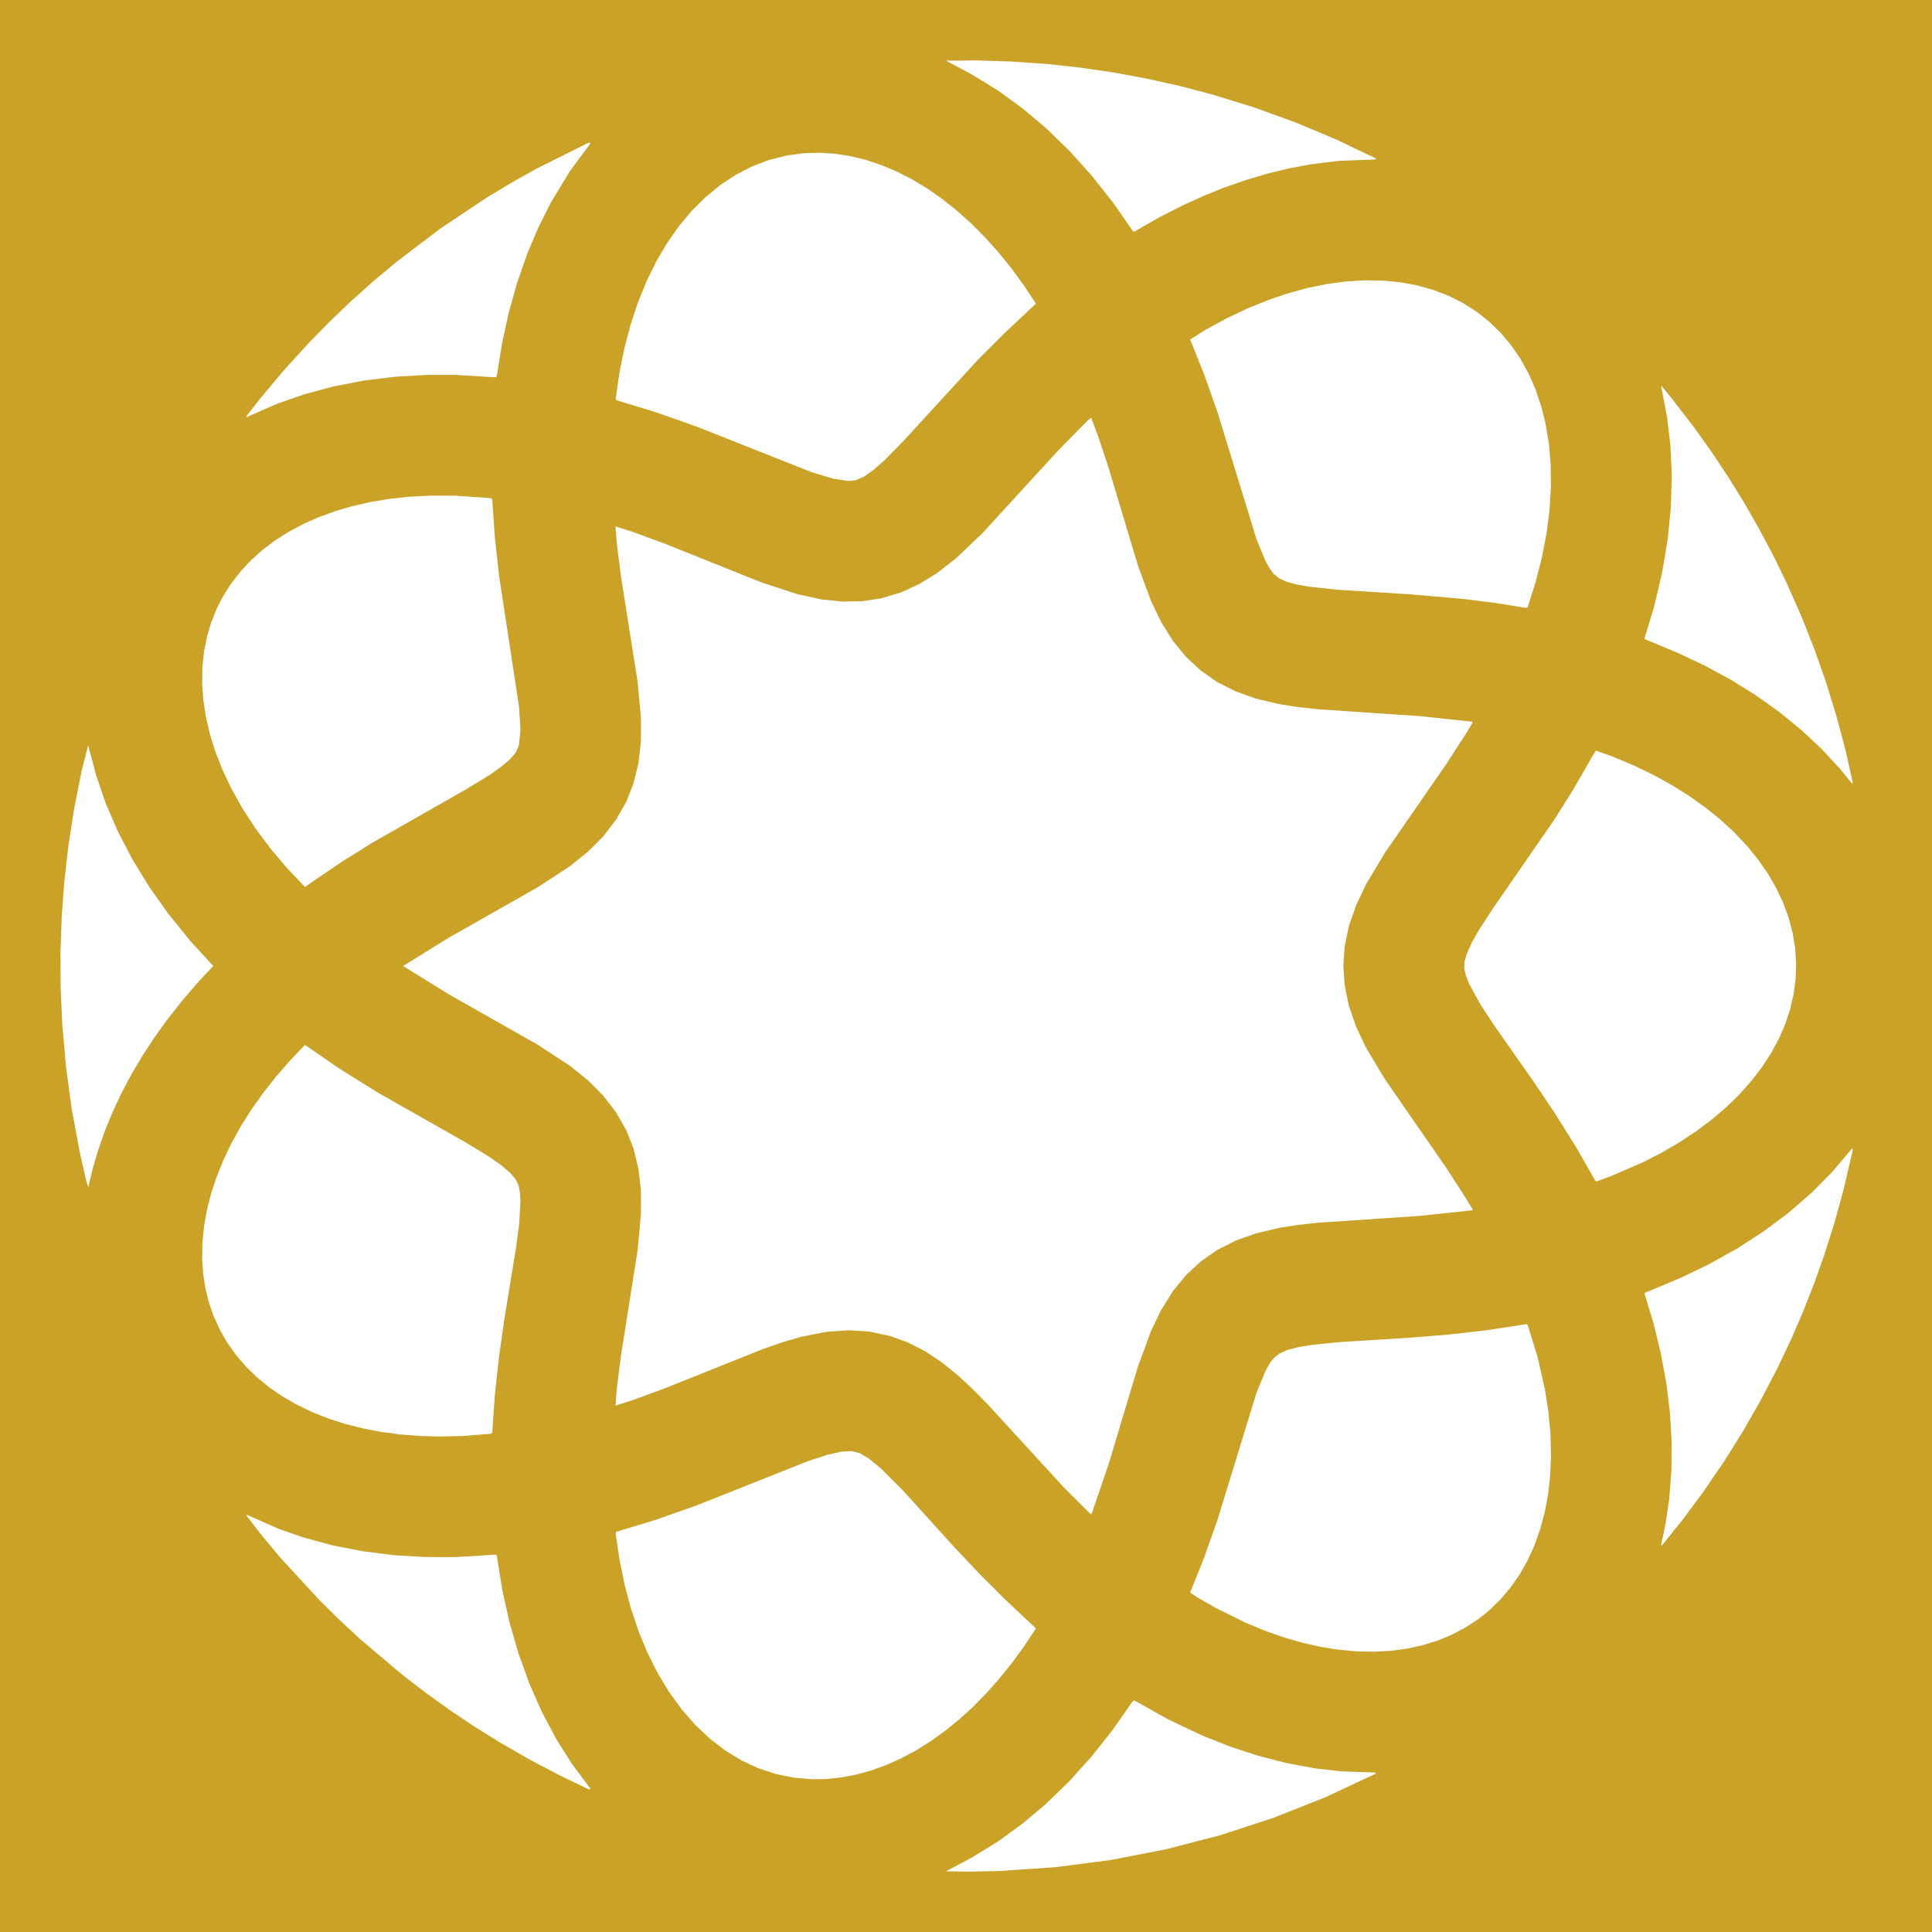
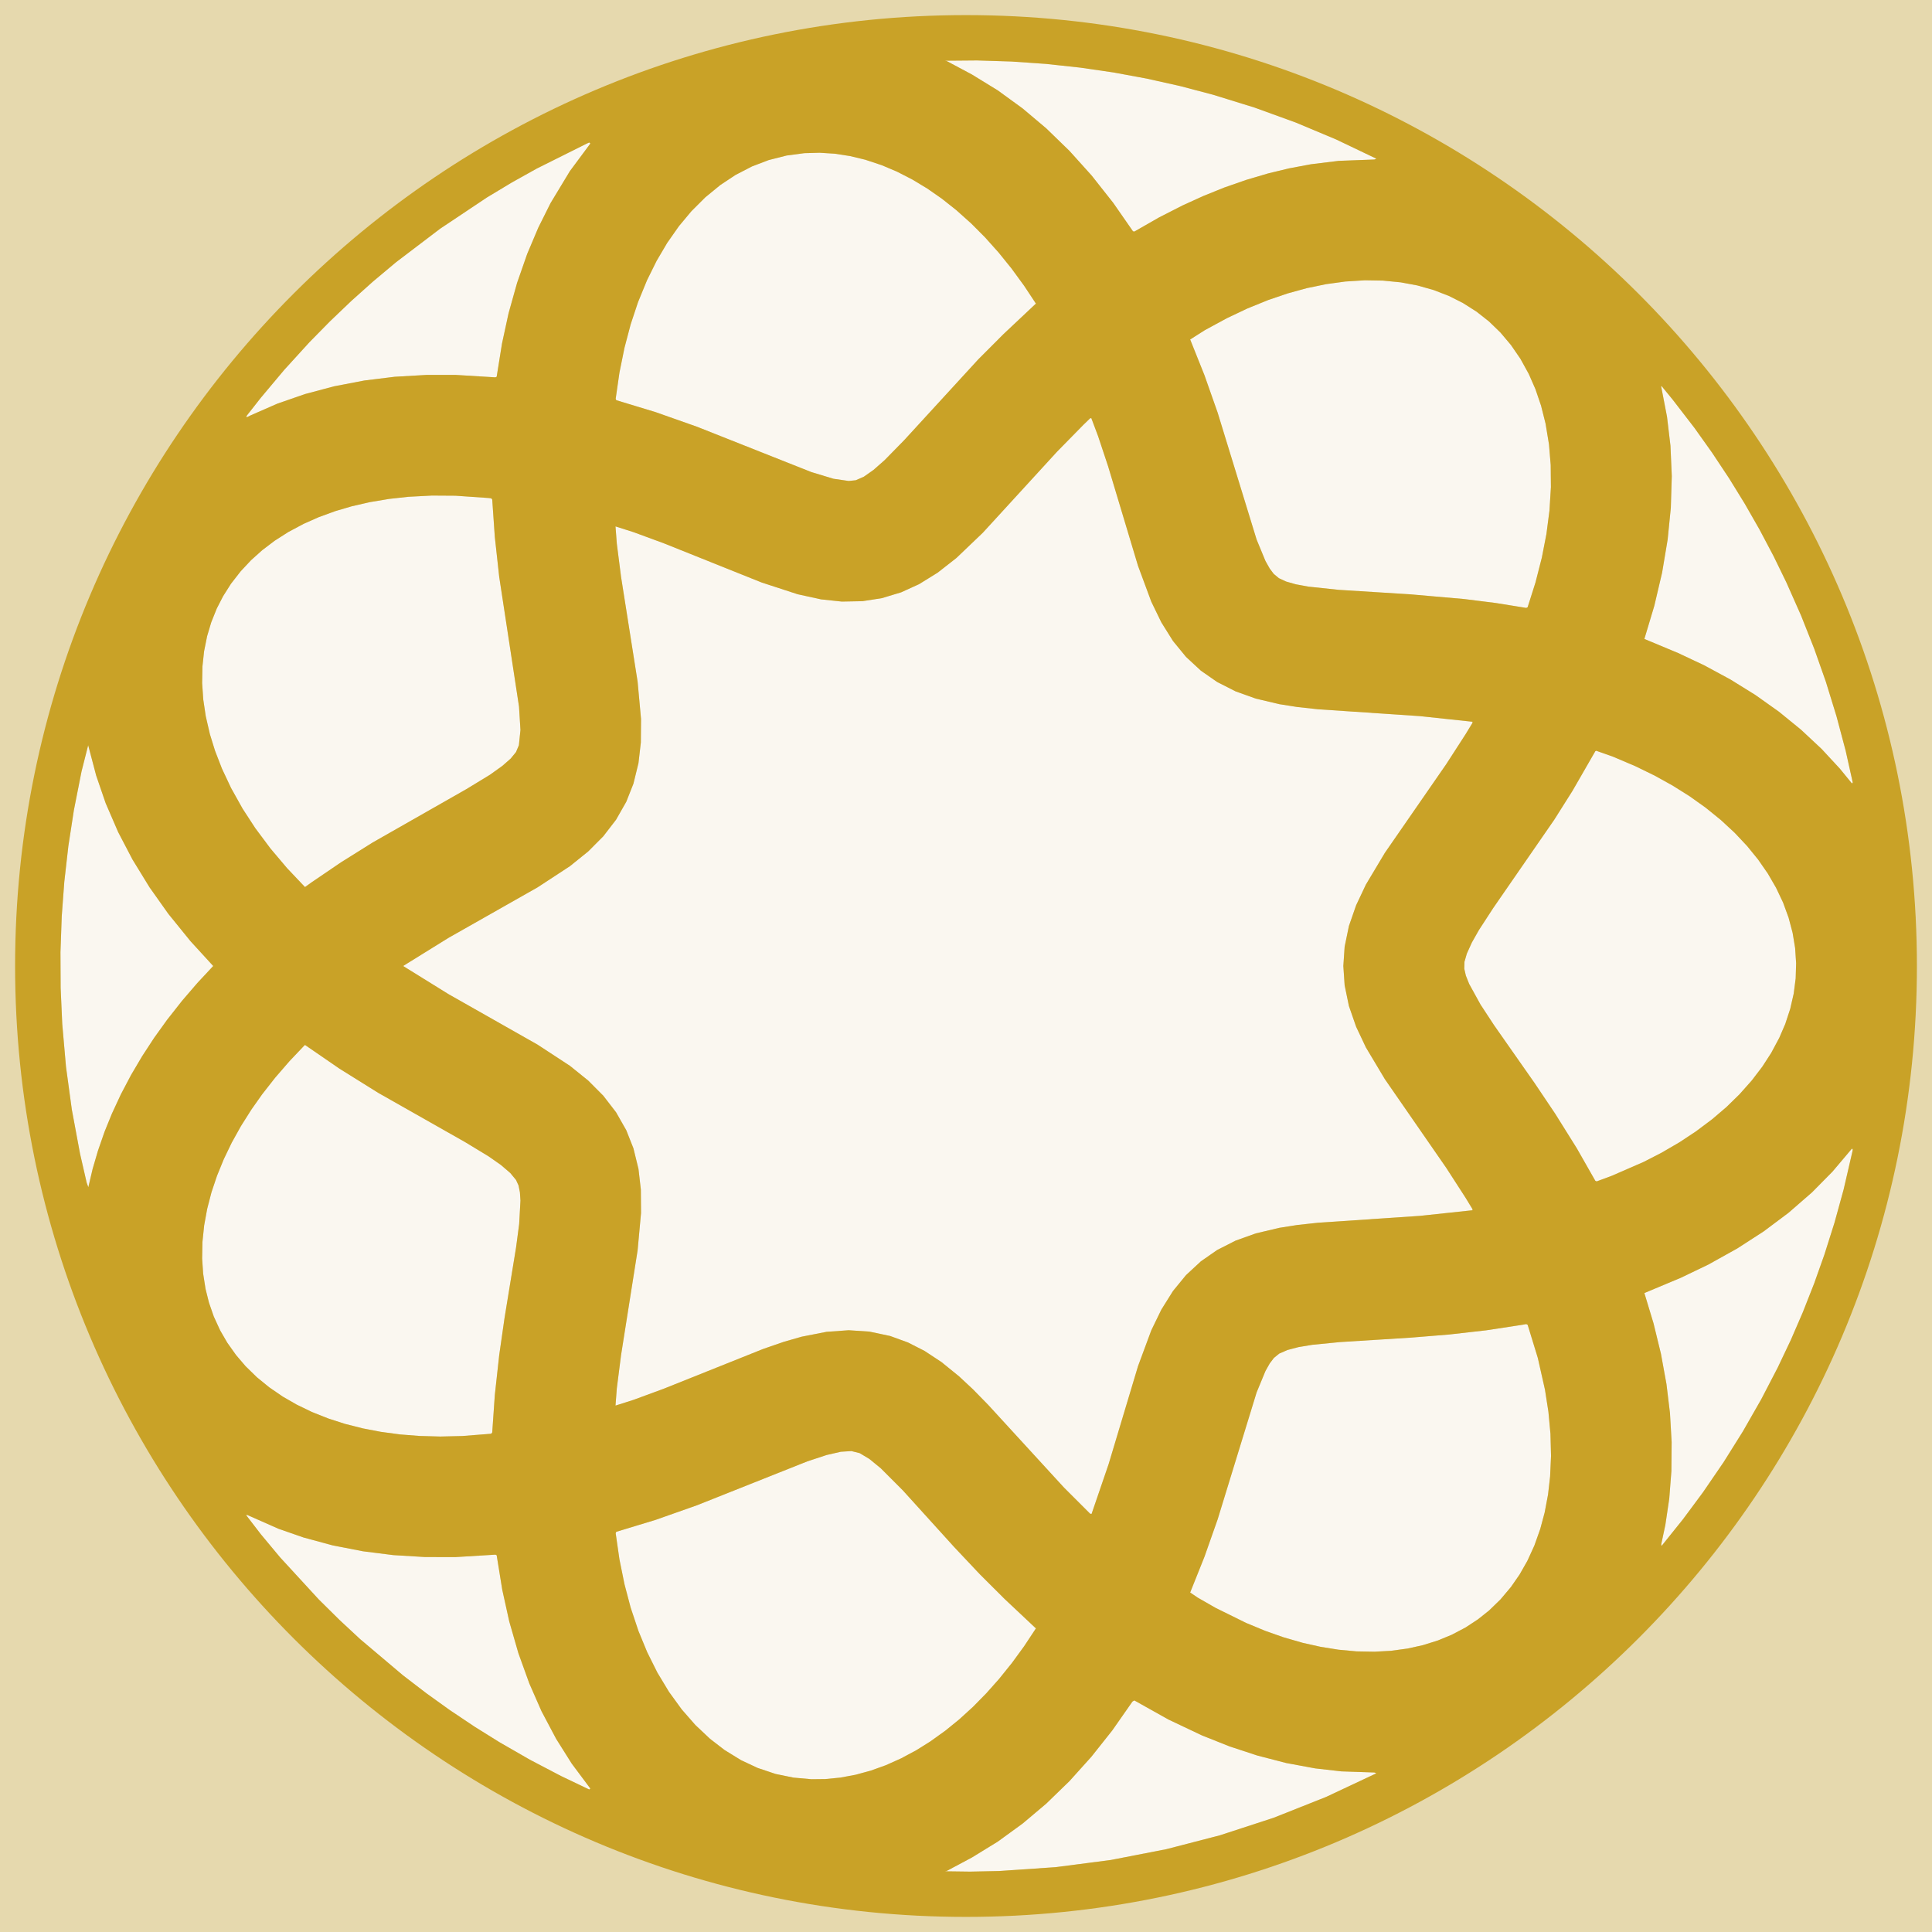
<svg xmlns="http://www.w3.org/2000/svg" width="64mm" height="64mm" viewBox="-32 -32 64 64">
-   <path fill="#c9a227" fill-rule="evenodd" d="M-32.0 -32.0H32.0V32.0H-32.0ZM-0.696 -29.989L0.366 -29.998L1.509 -29.962L2.651 -29.883L3.794 -29.759L4.891 -29.599L5.989 -29.396L7.086 -29.151L8.183 -28.862L9.554 -28.438L10.926 -27.94L12.255 -27.383L13.595 -26.743L13.531 -26.716L12.343 -26.671L11.429 -26.559L10.703 -26.423L10.011 -26.256L9.28 -26.04L8.549 -25.785L7.863 -25.508L7.177 -25.196L6.4 -24.8L5.577 -24.329L5.531 -24.339L4.877 -25.28L4.16 -26.188L3.429 -27L2.657 -27.749L1.874 -28.409L1.051 -29.007L0.198 -29.531L-0.64 -29.978L-0.696 -29.989ZM-12.557 -27.246L-12.48 -27.28L-12.443 -27.246L-13.122 -26.331L-13.76 -25.276L-14.169 -24.457L-14.536 -23.589L-14.871 -22.629L-15.153 -21.623L-15.371 -20.617L-15.547 -19.52L-15.589 -19.5L-16.914 -19.581L-17.874 -19.58L-18.926 -19.519L-19.931 -19.395L-20.937 -19.202L-21.897 -18.946L-22.811 -18.629L-23.699 -18.24L-23.817 -18.182L-23.844 -18.194L-23.818 -18.24L-23.36 -18.823L-22.583 -19.749L-21.75 -20.663L-21.074 -21.351L-20.359 -22.034L-19.644 -22.674L-18.88 -23.314L-17.417 -24.426L-15.863 -25.463L-15.04 -25.958L-14.217 -26.417L-12.557 -27.246ZM-5.357 -26.926L-4.846 -26.94L-4.343 -26.908L-3.84 -26.83L-3.337 -26.709L-2.789 -26.527L-2.286 -26.314L-1.783 -26.056L-1.28 -25.753L-0.798 -25.417L-0.32 -25.038L0.176 -24.594L0.631 -24.137L1.081 -23.634L1.509 -23.104L1.923 -22.537L2.316 -21.943L1.247 -20.937L0.411 -20.1L-2.049 -17.417L-2.697 -16.756L-3.063 -16.434L-3.383 -16.209L-3.651 -16.091L-3.886 -16.067L-4.389 -16.14L-5.12 -16.361L-8.914 -17.865L-10.286 -18.349L-11.585 -18.743L-11.605 -18.789L-11.48 -19.657L-11.313 -20.48L-11.108 -21.257L-10.865 -21.989L-10.565 -22.72L-10.248 -23.36L-9.898 -23.954L-9.509 -24.509L-9.094 -25.006L-8.636 -25.463L-8.137 -25.872L-7.634 -26.205L-7.086 -26.488L-6.537 -26.697L-5.943 -26.848L-5.357 -26.926ZM12.564 -22.674L13.211 -22.715L13.806 -22.705L14.4 -22.647L14.949 -22.545L15.497 -22.39L16 -22.195L16.457 -21.965L16.914 -21.675L17.326 -21.35L17.705 -20.983L18.052 -20.571L18.366 -20.114L18.643 -19.611L18.863 -19.109L19.05 -18.56L19.199 -17.966L19.312 -17.28L19.369 -16.594L19.376 -15.863L19.328 -15.086L19.227 -14.309L19.076 -13.531L18.866 -12.709L18.605 -11.886L18.56 -11.862L17.554 -12.024L16.503 -12.156L14.72 -12.312L12.343 -12.461L11.337 -12.568L10.926 -12.644L10.606 -12.735L10.366 -12.846L10.194 -12.989L10.061 -13.166L9.92 -13.417L9.627 -14.126L8.336 -18.331L7.901 -19.566L7.426 -20.754L7.909 -21.061L8.64 -21.458L9.326 -21.783L10.011 -22.061L10.651 -22.279L11.291 -22.455L11.931 -22.587L12.564 -22.674ZM23.028 -19.2L23.04 -19.213L23.406 -18.766L24.128 -17.829L24.714 -17.006L25.28 -16.153L25.797 -15.314L26.286 -14.459L26.752 -13.577L27.175 -12.709L27.662 -11.611L28.097 -10.514L28.484 -9.417L28.836 -8.274L29.14 -7.131L29.374 -6.08L29.349 -6.046L28.948 -6.537L28.343 -7.19L27.657 -7.831L26.926 -8.426L26.149 -8.978L25.326 -9.489L24.457 -9.959L23.589 -10.368L22.472 -10.834L22.801 -11.931L23.059 -13.029L23.243 -14.126L23.348 -15.177L23.38 -16.229L23.336 -17.234L23.222 -18.194L23.028 -19.2ZM4.151 -18.149L4.375 -17.554L4.709 -16.549L5.698 -13.257L6.138 -12.069L6.471 -11.383L6.857 -10.766L7.288 -10.24L7.781 -9.783L8.32 -9.408L8.932 -9.097L9.6 -8.858L10.377 -8.674L10.971 -8.58L11.657 -8.505L15.04 -8.277L16.781 -8.091L16.773 -8.046L16.549 -7.678L15.909 -6.687L13.876 -3.749L13.247 -2.697L12.923 -2.011L12.685 -1.326L12.543 -0.64L12.5 0L12.543 0.64L12.685 1.326L12.923 2.011L13.247 2.697L13.876 3.749L15.909 6.687L16.549 7.678L16.773 8.046L16.781 8.091L15.04 8.277L11.657 8.505L10.971 8.58L10.377 8.674L9.6 8.858L8.932 9.097L8.32 9.408L7.781 9.783L7.288 10.24L6.857 10.766L6.471 11.383L6.138 12.069L5.698 13.257L4.724 16.503L4.16 18.15L4.114 18.145L3.248 17.28L0.734 14.537L0.229 14.021L-0.229 13.594L-0.813 13.12L-1.371 12.752L-1.92 12.472L-2.514 12.256L-3.2 12.111L-3.886 12.066L-4.617 12.118L-5.44 12.279L-6.034 12.449L-6.72 12.686L-10.011 14.003L-11.017 14.373L-11.611 14.562L-11.567 13.989L-11.427 12.891L-10.878 9.417L-10.765 8.183L-10.771 7.406L-10.85 6.72L-11.017 6.039L-11.254 5.44L-11.592 4.846L-12.015 4.297L-12.516 3.794L-13.12 3.307L-14.191 2.606L-17.143 0.932L-18.646 0L-17.143 -0.932L-14.191 -2.606L-13.12 -3.307L-12.516 -3.794L-12.015 -4.297L-11.592 -4.846L-11.254 -5.44L-11.017 -6.039L-10.85 -6.72L-10.771 -7.406L-10.765 -8.183L-10.878 -9.417L-11.427 -12.891L-11.567 -13.989L-11.611 -14.562L-11.017 -14.373L-10.011 -14.003L-6.766 -12.703L-5.577 -12.315L-4.8 -12.145L-4.114 -12.072L-3.429 -12.085L-2.789 -12.185L-2.149 -12.378L-1.554 -12.649L-0.94 -13.029L-0.32 -13.514L0.559 -14.354L3.017 -17.038L3.886 -17.924L4.114 -18.145L4.151 -18.149ZM-18.475 -15.543L-17.691 -15.584L-16.914 -15.579L-15.817 -15.503L-15.726 -15.492L-15.694 -15.451L-15.609 -14.217L-15.463 -12.891L-14.807 -8.594L-14.759 -7.817L-14.811 -7.314L-14.907 -7.086L-15.086 -6.868L-15.36 -6.628L-15.771 -6.334L-16.549 -5.86L-19.657 -4.09L-20.709 -3.431L-21.669 -2.778L-21.897 -2.615L-22.491 -3.242L-23.04 -3.892L-23.543 -4.566L-23.963 -5.211L-24.346 -5.897L-24.647 -6.537L-24.877 -7.131L-25.047 -7.68L-25.184 -8.274L-25.266 -8.823L-25.304 -9.371L-25.294 -9.92L-25.24 -10.423L-25.139 -10.926L-25.003 -11.383L-24.82 -11.84L-24.609 -12.251L-24.348 -12.663L-24.028 -13.074L-23.686 -13.44L-23.314 -13.774L-22.903 -14.086L-22.446 -14.378L-21.943 -14.646L-21.44 -14.869L-20.891 -15.069L-20.343 -15.23L-19.749 -15.366L-19.109 -15.473L-18.475 -15.543ZM-29.079 -7.314L-28.814 -6.309L-28.5 -5.394L-28.085 -4.434L-27.611 -3.527L-27.046 -2.606L-26.423 -1.727L-25.691 -0.824L-24.937 0L-25.463 0.564L-25.966 1.149L-26.465 1.783L-26.892 2.377L-27.291 2.988L-27.659 3.611L-27.996 4.251L-28.293 4.891L-28.535 5.486L-28.754 6.116L-28.931 6.72L-29.074 7.329L-29.129 7.177L-29.349 6.217L-29.621 4.754L-29.814 3.337L-29.938 1.92L-29.991 0.731L-29.997 -0.457L-29.955 -1.646L-29.87 -2.789L-29.735 -3.977L-29.552 -5.166L-29.299 -6.446L-29.079 -7.314ZM20.876 -7.131L21.44 -6.931L22.171 -6.62L22.811 -6.308L23.406 -5.978L23.971 -5.623L24.503 -5.244L25.006 -4.836L25.463 -4.413L25.873 -3.977L26.24 -3.526L26.561 -3.063L26.834 -2.592L27.066 -2.103L27.25 -1.6L27.383 -1.097L27.466 -0.594L27.499 -0.091L27.484 0.411L27.419 0.914L27.304 1.417L27.139 1.92L26.942 2.377L26.673 2.88L26.377 3.337L26.028 3.794L25.622 4.251L25.189 4.674L24.72 5.074L24.183 5.477L23.634 5.84L23.04 6.186L22.446 6.491L21.394 6.949L20.891 7.136L20.846 7.114L20.231 6.034L19.516 4.891L18.834 3.876L17.496 1.966L17.046 1.28L16.668 0.594L16.559 0.32L16.506 0.091L16.512 -0.137L16.591 -0.411L16.757 -0.777L16.99 -1.189L17.465 -1.92L19.487 -4.846L20.093 -5.806L20.846 -7.114L20.876 -7.131ZM-21.935 2.651L-21.897 2.615L-20.754 3.401L-19.474 4.2L-16.594 5.833L-15.817 6.304L-15.406 6.592L-15.097 6.857L-14.907 7.086L-14.823 7.269L-14.777 7.497L-14.759 7.771L-14.802 8.549L-14.905 9.326L-15.286 11.657L-15.463 12.891L-15.609 14.217L-15.694 15.451L-15.726 15.492L-15.759 15.497L-16.686 15.57L-17.417 15.587L-18.103 15.568L-18.743 15.518L-19.383 15.432L-19.977 15.318L-20.571 15.168L-21.12 14.991L-21.669 14.773L-22.171 14.53L-22.635 14.263L-23.086 13.953L-23.49 13.623L-23.863 13.259L-24.178 12.891L-24.47 12.48L-24.708 12.069L-24.918 11.611L-25.077 11.154L-25.191 10.697L-25.27 10.194L-25.304 9.691L-25.294 9.143L-25.237 8.594L-25.137 8.046L-24.995 7.497L-24.811 6.949L-24.587 6.4L-24.323 5.851L-24.018 5.303L-23.671 4.754L-23.314 4.248L-22.887 3.703L-22.412 3.154L-21.935 2.651ZM29.322 6.08L29.349 6.046L29.374 6.08L29.368 6.126L29.072 7.406L28.77 8.503L28.434 9.565L28.097 10.514L27.719 11.474L27.323 12.389L26.889 13.303L26.343 14.354L25.737 15.414L25.097 16.436L24.411 17.438L23.748 18.331L23.04 19.213L23.031 19.154L23.167 18.514L23.296 17.646L23.367 16.731L23.375 15.771L23.32 14.811L23.204 13.851L23.021 12.846L22.776 11.84L22.472 10.834L23.68 10.328L24.594 9.889L25.554 9.354L26.423 8.792L27.246 8.176L28.023 7.501L28.704 6.811L29.322 6.08ZM18.426 11.886L18.56 11.862L18.606 11.888L18.942 12.983L19.179 14.034L19.293 14.766L19.361 15.497L19.38 16.229L19.349 16.914L19.281 17.509L19.169 18.103L19.022 18.651L18.827 19.2L18.597 19.703L18.337 20.16L18.052 20.571L17.705 20.983L17.328 21.349L16.96 21.642L16.549 21.912L16.091 22.153L15.634 22.342L15.131 22.499L14.629 22.61L14.08 22.685L13.531 22.715L12.937 22.704L12.343 22.649L11.749 22.554L11.154 22.421L10.514 22.236L9.92 22.027L9.28 21.762L8.274 21.266L7.68 20.926L7.426 20.754L7.901 19.566L8.336 18.331L9.627 14.126L9.92 13.417L10.061 13.166L10.2 12.983L10.377 12.839L10.651 12.72L11.017 12.624L11.474 12.548L12.389 12.458L14.72 12.312L16 12.208L17.234 12.068L18.426 11.886ZM-4.146 16.091L-3.794 16.069L-3.522 16.137L-3.2 16.33L-2.822 16.64L-2.092 17.371L-0.393 19.246L0.457 20.148L1.28 20.969L2.316 21.943L1.923 22.537L1.523 23.086L1.097 23.615L0.674 24.091L0.229 24.544L-0.229 24.961L-0.686 25.332L-1.187 25.691L-1.646 25.978L-2.149 26.248L-2.651 26.473L-3.154 26.654L-3.657 26.791L-4.16 26.885L-4.663 26.934L-5.12 26.939L-5.714 26.886L-6.309 26.764L-6.903 26.565L-7.451 26.308L-8 25.97L-8.48 25.6L-8.965 25.143L-9.417 24.626L-9.838 24.046L-10.224 23.406L-10.56 22.732L-10.848 22.034L-11.108 21.257L-11.313 20.48L-11.48 19.657L-11.605 18.789L-11.585 18.743L-10.286 18.349L-8.914 17.865L-5.257 16.41L-4.617 16.199L-4.146 16.091ZM-23.844 18.194L-23.817 18.182L-22.766 18.646L-21.943 18.932L-20.983 19.192L-19.977 19.388L-18.971 19.515L-17.92 19.579L-16.914 19.581L-15.589 19.5L-15.547 19.52L-15.362 20.663L-15.13 21.714L-14.827 22.766L-14.464 23.771L-14.062 24.686L-13.578 25.6L-13.06 26.423L-12.48 27.2L-12.443 27.246L-12.48 27.28L-13.413 26.834L-14.446 26.293L-15.451 25.715L-16.274 25.202L-17.097 24.651L-17.877 24.091L-18.651 23.497L-20.069 22.299L-20.754 21.662L-21.44 20.984L-22.72 19.591L-23.36 18.823L-23.844 18.194ZM5.514 24.366L5.577 24.329L6.703 24.96L7.817 25.488L8.731 25.852L9.646 26.153L10.606 26.402L11.566 26.58L12.434 26.679L13.531 26.716L13.595 26.743L11.931 27.525L10.194 28.215L8.411 28.797L6.635 29.257L4.8 29.614L2.971 29.852L1.097 29.98L0.137 30L-0.696 29.989L-0.64 29.978L0.198 29.531L1.051 29.007L1.874 28.409L2.657 27.749L3.429 27L4.154 26.194L4.846 25.322L5.514 24.366Z" />
+   <defs>
+     <clipPath id="rosette">
+       <circle cx="0" cy="0" r="31.5" />
+     </clipPath>
+   </defs>
+   <rect x="-32.0" y="-32.0" width="64.0" height="64.0" fill="#faf7f0" />
+   <path fill="#e6d9ae" fill-rule="evenodd" d="M-32.0 -32.0H32.0V32.0H-32.0ZM-0.696 -29.989L0.366 -29.998L1.509 -29.962L2.651 -29.883L3.794 -29.759L4.891 -29.599L5.989 -29.396L7.086 -29.151L8.183 -28.862L9.554 -28.438L10.926 -27.94L12.255 -27.383L13.595 -26.743L13.531 -26.716L12.343 -26.671L11.429 -26.559L10.703 -26.423L10.011 -26.256L9.28 -26.04L8.549 -25.785L7.863 -25.508L7.177 -25.196L6.4 -24.8L5.577 -24.329L5.531 -24.339L4.877 -25.28L4.16 -26.188L3.429 -27L2.657 -27.749L1.874 -28.409L1.051 -29.007L0.198 -29.531L-0.64 -29.978L-0.696 -29.989ZM-12.557 -27.246L-12.48 -27.28L-12.443 -27.246L-13.122 -26.331L-13.76 -25.276L-14.169 -24.457L-14.536 -23.589L-14.871 -22.629L-15.153 -21.623L-15.371 -20.617L-15.547 -19.52L-15.589 -19.5L-16.914 -19.581L-17.874 -19.58L-18.926 -19.519L-19.931 -19.395L-20.937 -19.202L-21.897 -18.946L-22.811 -18.629L-23.699 -18.24L-23.817 -18.182L-23.844 -18.194L-23.818 -18.24L-23.36 -18.823L-22.583 -19.749L-21.75 -20.663L-21.074 -21.351L-20.359 -22.034L-19.644 -22.674L-18.88 -23.314L-17.417 -24.426L-15.863 -25.463L-15.04 -25.958L-14.217 -26.417L-12.557 -27.246ZM-5.357 -26.926L-4.846 -26.94L-4.343 -26.908L-3.84 -26.83L-3.337 -26.709L-2.789 -26.527L-2.286 -26.314L-1.783 -26.056L-1.28 -25.753L-0.798 -25.417L-0.32 -25.038L0.176 -24.594L0.631 -24.137L1.081 -23.634L1.509 -23.104L1.923 -22.537L2.316 -21.943L1.247 -20.937L0.411 -20.1L-2.049 -17.417L-2.697 -16.756L-3.063 -16.434L-3.383 -16.209L-3.651 -16.091L-3.886 -16.067L-4.389 -16.14L-5.12 -16.361L-8.914 -17.865L-10.286 -18.349L-11.585 -18.743L-11.605 -18.789L-11.48 -19.657L-11.313 -20.48L-11.108 -21.257L-10.865 -21.989L-10.565 -22.72L-10.248 -23.36L-9.898 -23.954L-9.509 -24.509L-9.094 -25.006L-8.636 -25.463L-8.137 -25.872L-7.634 -26.205L-7.086 -26.488L-6.537 -26.697L-5.943 -26.848L-5.357 -26.926ZM12.564 -22.674L13.211 -22.715L13.806 -22.705L14.4 -22.647L14.949 -22.545L15.497 -22.39L16 -22.195L16.457 -21.965L16.914 -21.675L17.326 -21.35L17.705 -20.983L18.052 -20.571L18.366 -20.114L18.643 -19.611L18.863 -19.109L19.05 -18.56L19.199 -17.966L19.312 -17.28L19.369 -16.594L19.376 -15.863L19.328 -15.086L19.227 -14.309L19.076 -13.531L18.866 -12.709L18.605 -11.886L18.56 -11.862L17.554 -12.024L16.503 -12.156L14.72 -12.312L12.343 -12.461L11.337 -12.568L10.926 -12.644L10.606 -12.735L10.366 -12.846L10.194 -12.989L10.061 -13.166L9.92 -13.417L9.627 -14.126L8.336 -18.331L7.901 -19.566L7.426 -20.754L7.909 -21.061L8.64 -21.458L9.326 -21.783L10.011 -22.061L10.651 -22.279L11.291 -22.455L11.931 -22.587L12.564 -22.674ZM23.028 -19.2L23.04 -19.213L23.406 -18.766L24.128 -17.829L24.714 -17.006L25.28 -16.153L25.797 -15.314L26.286 -14.459L26.752 -13.577L27.175 -12.709L27.662 -11.611L28.097 -10.514L28.484 -9.417L28.836 -8.274L29.14 -7.131L29.374 -6.08L29.349 -6.046L28.948 -6.537L28.343 -7.19L27.657 -7.831L26.926 -8.426L26.149 -8.978L25.326 -9.489L24.457 -9.959L23.589 -10.368L22.472 -10.834L22.801 -11.931L23.059 -13.029L23.243 -14.126L23.348 -15.177L23.38 -16.229L23.336 -17.234L23.222 -18.194L23.028 -19.2ZM4.151 -18.149L4.375 -17.554L4.709 -16.549L5.698 -13.257L6.138 -12.069L6.471 -11.383L6.857 -10.766L7.288 -10.24L7.781 -9.783L8.32 -9.408L8.932 -9.097L9.6 -8.858L10.377 -8.674L10.971 -8.58L11.657 -8.505L15.04 -8.277L16.781 -8.091L16.773 -8.046L16.549 -7.678L15.909 -6.687L13.876 -3.749L13.247 -2.697L12.923 -2.011L12.685 -1.326L12.543 -0.64L12.5 0L12.543 0.64L12.685 1.326L12.923 2.011L13.247 2.697L13.876 3.749L15.909 6.687L16.549 7.678L16.773 8.046L16.781 8.091L15.04 8.277L11.657 8.505L10.971 8.58L10.377 8.674L9.6 8.858L8.932 9.097L8.32 9.408L7.781 9.783L7.288 10.24L6.857 10.766L6.471 11.383L6.138 12.069L5.698 13.257L4.724 16.503L4.16 18.15L4.114 18.145L3.248 17.28L0.734 14.537L0.229 14.021L-0.229 13.594L-0.813 13.12L-1.371 12.752L-1.92 12.472L-2.514 12.256L-3.2 12.111L-3.886 12.066L-4.617 12.118L-5.44 12.279L-6.034 12.449L-6.72 12.686L-10.011 14.003L-11.017 14.373L-11.611 14.562L-11.567 13.989L-11.427 12.891L-10.878 9.417L-10.765 8.183L-10.771 7.406L-10.85 6.72L-11.017 6.039L-11.254 5.44L-11.592 4.846L-12.015 4.297L-12.516 3.794L-13.12 3.307L-14.191 2.606L-17.143 0.932L-18.646 0L-17.143 -0.932L-14.191 -2.606L-13.12 -3.307L-12.516 -3.794L-12.015 -4.297L-11.592 -4.846L-11.254 -5.44L-11.017 -6.039L-10.85 -6.72L-10.771 -7.406L-10.765 -8.183L-10.878 -9.417L-11.427 -12.891L-11.567 -13.989L-11.611 -14.562L-11.017 -14.373L-10.011 -14.003L-6.766 -12.703L-5.577 -12.315L-4.8 -12.145L-4.114 -12.072L-3.429 -12.085L-2.789 -12.185L-2.149 -12.378L-1.554 -12.649L-0.94 -13.029L-0.32 -13.514L0.559 -14.354L3.017 -17.038L3.886 -17.924L4.114 -18.145L4.151 -18.149ZM-18.475 -15.543L-17.691 -15.584L-16.914 -15.579L-15.817 -15.503L-15.726 -15.492L-15.694 -15.451L-15.609 -14.217L-15.463 -12.891L-14.807 -8.594L-14.759 -7.817L-14.811 -7.314L-14.907 -7.086L-15.086 -6.868L-15.36 -6.628L-15.771 -6.334L-16.549 -5.86L-19.657 -4.09L-20.709 -3.431L-21.669 -2.778L-21.897 -2.615L-22.491 -3.242L-23.04 -3.892L-23.543 -4.566L-23.963 -5.211L-24.346 -5.897L-24.647 -6.537L-24.877 -7.131L-25.047 -7.68L-25.184 -8.274L-25.266 -8.823L-25.304 -9.371L-25.294 -9.92L-25.24 -10.423L-25.139 -10.926L-25.003 -11.383L-24.82 -11.84L-24.609 -12.251L-24.348 -12.663L-24.028 -13.074L-23.686 -13.44L-23.314 -13.774L-22.903 -14.086L-22.446 -14.378L-21.943 -14.646L-21.44 -14.869L-20.891 -15.069L-20.343 -15.23L-19.749 -15.366L-19.109 -15.473L-18.475 -15.543ZM-29.079 -7.314L-28.814 -6.309L-28.5 -5.394L-28.085 -4.434L-27.611 -3.527L-27.046 -2.606L-26.423 -1.727L-25.691 -0.824L-24.937 0L-25.463 0.564L-25.966 1.149L-26.465 1.783L-26.892 2.377L-27.291 2.988L-27.659 3.611L-27.996 4.251L-28.293 4.891L-28.535 5.486L-28.754 6.116L-28.931 6.72L-29.074 7.329L-29.129 7.177L-29.349 6.217L-29.621 4.754L-29.814 3.337L-29.938 1.92L-29.991 0.731L-29.997 -0.457L-29.955 -1.646L-29.87 -2.789L-29.735 -3.977L-29.552 -5.166L-29.299 -6.446L-29.079 -7.314ZM20.876 -7.131L21.44 -6.931L22.171 -6.62L22.811 -6.308L23.406 -5.978L23.971 -5.623L24.503 -5.244L25.006 -4.836L25.463 -4.413L25.873 -3.977L26.24 -3.526L26.561 -3.063L26.834 -2.592L27.066 -2.103L27.25 -1.6L27.383 -1.097L27.466 -0.594L27.499 -0.091L27.484 0.411L27.419 0.914L27.304 1.417L27.139 1.92L26.942 2.377L26.673 2.88L26.377 3.337L26.028 3.794L25.622 4.251L25.189 4.674L24.72 5.074L24.183 5.477L23.634 5.84L23.04 6.186L22.446 6.491L21.394 6.949L20.891 7.136L20.846 7.114L20.231 6.034L19.516 4.891L18.834 3.876L17.496 1.966L17.046 1.28L16.668 0.594L16.559 0.32L16.506 0.091L16.512 -0.137L16.591 -0.411L16.757 -0.777L16.99 -1.189L17.465 -1.92L19.487 -4.846L20.093 -5.806L20.846 -7.114L20.876 -7.131ZM-21.935 2.651L-21.897 2.615L-20.754 3.401L-19.474 4.2L-16.594 5.833L-15.817 6.304L-15.406 6.592L-15.097 6.857L-14.907 7.086L-14.823 7.269L-14.777 7.497L-14.759 7.771L-14.802 8.549L-14.905 9.326L-15.286 11.657L-15.463 12.891L-15.609 14.217L-15.694 15.451L-15.726 15.492L-15.759 15.497L-16.686 15.57L-17.417 15.587L-18.103 15.568L-18.743 15.518L-19.383 15.432L-19.977 15.318L-20.571 15.168L-21.12 14.991L-21.669 14.773L-22.171 14.53L-22.635 14.263L-23.086 13.953L-23.49 13.623L-23.863 13.259L-24.178 12.891L-24.47 12.48L-24.708 12.069L-24.918 11.611L-25.077 11.154L-25.191 10.697L-25.27 10.194L-25.304 9.691L-25.294 9.143L-25.237 8.594L-25.137 8.046L-24.995 7.497L-24.811 6.949L-24.587 6.4L-24.323 5.851L-24.018 5.303L-23.671 4.754L-23.314 4.248L-22.887 3.703L-22.412 3.154L-21.935 2.651ZM29.322 6.08L29.349 6.046L29.374 6.08L29.368 6.126L29.072 7.406L28.77 8.503L28.434 9.565L28.097 10.514L27.719 11.474L27.323 12.389L26.889 13.303L26.343 14.354L25.737 15.414L25.097 16.436L24.411 17.438L23.748 18.331L23.04 19.213L23.031 19.154L23.167 18.514L23.296 17.646L23.367 16.731L23.375 15.771L23.32 14.811L23.204 13.851L23.021 12.846L22.776 11.84L22.472 10.834L23.68 10.328L24.594 9.889L25.554 9.354L26.423 8.792L27.246 8.176L28.023 7.501L28.704 6.811L29.322 6.08ZM18.426 11.886L18.56 11.862L18.606 11.888L18.942 12.983L19.179 14.034L19.293 14.766L19.361 15.497L19.38 16.229L19.349 16.914L19.281 17.509L19.169 18.103L19.022 18.651L18.827 19.2L18.597 19.703L18.337 20.16L18.052 20.571L17.705 20.983L17.328 21.349L16.96 21.642L16.549 21.912L16.091 22.153L15.634 22.342L15.131 22.499L14.629 22.61L14.08 22.685L13.531 22.715L12.937 22.704L12.343 22.649L11.749 22.554L11.154 22.421L10.514 22.236L9.92 22.027L9.28 21.762L8.274 21.266L7.68 20.926L7.426 20.754L7.901 19.566L8.336 18.331L9.627 14.126L9.92 13.417L10.061 13.166L10.2 12.983L10.377 12.839L10.651 12.72L11.017 12.624L11.474 12.548L12.389 12.458L14.72 12.312L16 12.208L17.234 12.068L18.426 11.886ZM-4.146 16.091L-3.794 16.069L-3.522 16.137L-3.2 16.33L-2.822 16.64L-2.092 17.371L-0.393 19.246L0.457 20.148L1.28 20.969L2.316 21.943L1.923 22.537L1.523 23.086L1.097 23.615L0.674 24.091L0.229 24.544L-0.229 24.961L-0.686 25.332L-1.187 25.691L-1.646 25.978L-2.149 26.248L-2.651 26.473L-3.154 26.654L-3.657 26.791L-4.16 26.885L-4.663 26.934L-5.12 26.939L-5.714 26.886L-6.309 26.764L-6.903 26.565L-7.451 26.308L-8 25.97L-8.48 25.6L-8.965 25.143L-9.417 24.626L-9.838 24.046L-10.224 23.406L-10.56 22.732L-10.848 22.034L-11.108 21.257L-11.313 20.48L-11.48 19.657L-11.605 18.789L-11.585 18.743L-10.286 18.349L-8.914 17.865L-5.257 16.41L-4.617 16.199L-4.146 16.091ZM-23.844 18.194L-23.817 18.182L-22.766 18.646L-21.943 18.932L-20.983 19.192L-19.977 19.388L-18.971 19.515L-17.92 19.579L-16.914 19.581L-15.589 19.5L-15.547 19.52L-15.362 20.663L-15.13 21.714L-14.827 22.766L-14.464 23.771L-14.062 24.686L-13.578 25.6L-13.06 26.423L-12.48 27.2L-12.443 27.246L-12.48 27.28L-13.413 26.834L-14.446 26.293L-15.451 25.715L-16.274 25.202L-17.097 24.651L-17.877 24.091L-18.651 23.497L-20.069 22.299L-20.754 21.662L-21.44 20.984L-22.72 19.591L-23.36 18.823L-23.844 18.194ZM5.514 24.366L5.577 24.329L6.703 24.96L7.817 25.488L8.731 25.852L9.646 26.153L10.606 26.402L11.566 26.58L12.434 26.679L13.531 26.716L13.595 26.743L11.931 27.525L10.194 28.215L8.411 28.797L6.635 29.257L4.8 29.614L2.971 29.852L1.097 29.98L0.137 30L-0.696 29.989L-0.64 29.978L0.198 29.531L1.051 29.007L1.874 28.409L2.657 27.749L3.429 27L4.154 26.194L4.846 25.322L5.514 24.366Z" />
+   <g clip-path="url(#rosette)">
+     <path fill="#c9a227" fill-rule="evenodd" d="M-32.0 -32.0H32.0V32.0H-32.0ZM-0.696 -29.989L0.366 -29.998L1.509 -29.962L2.651 -29.883L3.794 -29.759L4.891 -29.599L5.989 -29.396L7.086 -29.151L8.183 -28.862L9.554 -28.438L10.926 -27.94L12.255 -27.383L13.595 -26.743L13.531 -26.716L12.343 -26.671L11.429 -26.559L10.703 -26.423L10.011 -26.256L9.28 -26.04L8.549 -25.785L7.863 -25.508L7.177 -25.196L6.4 -24.8L5.577 -24.329L5.531 -24.339L4.877 -25.28L4.16 -26.188L3.429 -27L2.657 -27.749L1.874 -28.409L1.051 -29.007L0.198 -29.531L-0.64 -29.978L-0.696 -29.989ZM-12.557 -27.246L-12.48 -27.28L-12.443 -27.246L-13.122 -26.331L-13.76 -25.276L-14.169 -24.457L-14.536 -23.589L-14.871 -22.629L-15.153 -21.623L-15.371 -20.617L-15.547 -19.52L-15.589 -19.5L-16.914 -19.581L-17.874 -19.58L-18.926 -19.519L-19.931 -19.395L-20.937 -19.202L-21.897 -18.946L-22.811 -18.629L-23.699 -18.24L-23.817 -18.182L-23.844 -18.194L-23.818 -18.24L-23.36 -18.823L-22.583 -19.749L-21.75 -20.663L-21.074 -21.351L-20.359 -22.034L-19.644 -22.674L-18.88 -23.314L-17.417 -24.426L-15.863 -25.463L-15.04 -25.958L-14.217 -26.417L-12.557 -27.246ZM-5.357 -26.926L-4.846 -26.94L-4.343 -26.908L-3.84 -26.83L-3.337 -26.709L-2.789 -26.527L-2.286 -26.314L-1.783 -26.056L-1.28 -25.753L-0.798 -25.417L-0.32 -25.038L0.176 -24.594L0.631 -24.137L1.081 -23.634L1.509 -23.104L1.923 -22.537L2.316 -21.943L1.247 -20.937L0.411 -20.1L-2.049 -17.417L-2.697 -16.756L-3.063 -16.434L-3.383 -16.209L-3.651 -16.091L-3.886 -16.067L-4.389 -16.14L-5.12 -16.361L-8.914 -17.865L-10.286 -18.349L-11.585 -18.743L-11.605 -18.789L-11.48 -19.657L-11.313 -20.48L-11.108 -21.257L-10.865 -21.989L-10.565 -22.72L-10.248 -23.36L-9.898 -23.954L-9.509 -24.509L-9.094 -25.006L-8.636 -25.463L-8.137 -25.872L-7.634 -26.205L-7.086 -26.488L-6.537 -26.697L-5.943 -26.848L-5.357 -26.926ZM12.564 -22.674L13.211 -22.715L13.806 -22.705L14.4 -22.647L14.949 -22.545L15.497 -22.39L16 -22.195L16.457 -21.965L16.914 -21.675L17.326 -21.35L17.705 -20.983L18.052 -20.571L18.366 -20.114L18.643 -19.611L18.863 -19.109L19.05 -18.56L19.199 -17.966L19.312 -17.28L19.369 -16.594L19.376 -15.863L19.328 -15.086L19.227 -14.309L19.076 -13.531L18.866 -12.709L18.605 -11.886L18.56 -11.862L17.554 -12.024L16.503 -12.156L14.72 -12.312L12.343 -12.461L11.337 -12.568L10.926 -12.644L10.606 -12.735L10.366 -12.846L10.194 -12.989L10.061 -13.166L9.92 -13.417L9.627 -14.126L8.336 -18.331L7.901 -19.566L7.426 -20.754L7.909 -21.061L8.64 -21.458L9.326 -21.783L10.011 -22.061L10.651 -22.279L11.291 -22.455L11.931 -22.587L12.564 -22.674ZM23.028 -19.2L23.04 -19.213L23.406 -18.766L24.128 -17.829L24.714 -17.006L25.28 -16.153L25.797 -15.314L26.286 -14.459L26.752 -13.577L27.175 -12.709L27.662 -11.611L28.097 -10.514L28.484 -9.417L28.836 -8.274L29.14 -7.131L29.374 -6.08L29.349 -6.046L28.948 -6.537L28.343 -7.19L27.657 -7.831L26.926 -8.426L26.149 -8.978L25.326 -9.489L24.457 -9.959L23.589 -10.368L22.472 -10.834L22.801 -11.931L23.059 -13.029L23.243 -14.126L23.348 -15.177L23.38 -16.229L23.336 -17.234L23.222 -18.194L23.028 -19.2ZM4.151 -18.149L4.375 -17.554L4.709 -16.549L5.698 -13.257L6.138 -12.069L6.471 -11.383L6.857 -10.766L7.288 -10.24L7.781 -9.783L8.32 -9.408L8.932 -9.097L9.6 -8.858L10.377 -8.674L10.971 -8.58L11.657 -8.505L15.04 -8.277L16.781 -8.091L16.773 -8.046L16.549 -7.678L15.909 -6.687L13.876 -3.749L13.247 -2.697L12.923 -2.011L12.685 -1.326L12.543 -0.64L12.5 0L12.543 0.64L12.685 1.326L12.923 2.011L13.247 2.697L13.876 3.749L15.909 6.687L16.549 7.678L16.773 8.046L16.781 8.091L15.04 8.277L11.657 8.505L10.971 8.58L10.377 8.674L9.6 8.858L8.932 9.097L8.32 9.408L7.781 9.783L7.288 10.24L6.857 10.766L6.471 11.383L6.138 12.069L5.698 13.257L4.724 16.503L4.16 18.15L4.114 18.145L3.248 17.28L0.734 14.537L0.229 14.021L-0.229 13.594L-0.813 13.12L-1.371 12.752L-1.92 12.472L-2.514 12.256L-3.2 12.111L-3.886 12.066L-4.617 12.118L-5.44 12.279L-6.034 12.449L-6.72 12.686L-10.011 14.003L-11.017 14.373L-11.611 14.562L-11.567 13.989L-11.427 12.891L-10.878 9.417L-10.765 8.183L-10.771 7.406L-10.85 6.72L-11.017 6.039L-11.254 5.44L-11.592 4.846L-12.015 4.297L-12.516 3.794L-13.12 3.307L-14.191 2.606L-17.143 0.932L-18.646 0L-17.143 -0.932L-14.191 -2.606L-13.12 -3.307L-12.516 -3.794L-12.015 -4.297L-11.592 -4.846L-11.254 -5.44L-11.017 -6.039L-10.85 -6.72L-10.771 -7.406L-10.765 -8.183L-10.878 -9.417L-11.427 -12.891L-11.567 -13.989L-11.611 -14.562L-11.017 -14.373L-10.011 -14.003L-6.766 -12.703L-5.577 -12.315L-4.8 -12.145L-4.114 -12.072L-3.429 -12.085L-2.789 -12.185L-2.149 -12.378L-1.554 -12.649L-0.94 -13.029L-0.32 -13.514L0.559 -14.354L3.017 -17.038L3.886 -17.924L4.114 -18.145L4.151 -18.149ZM-18.475 -15.543L-17.691 -15.584L-16.914 -15.579L-15.817 -15.503L-15.726 -15.492L-15.694 -15.451L-15.609 -14.217L-15.463 -12.891L-14.807 -8.594L-14.759 -7.817L-14.811 -7.314L-14.907 -7.086L-15.086 -6.868L-15.36 -6.628L-15.771 -6.334L-16.549 -5.86L-19.657 -4.09L-20.709 -3.431L-21.669 -2.778L-21.897 -2.615L-22.491 -3.242L-23.04 -3.892L-23.543 -4.566L-23.963 -5.211L-24.346 -5.897L-24.647 -6.537L-24.877 -7.131L-25.047 -7.68L-25.184 -8.274L-25.266 -8.823L-25.304 -9.371L-25.294 -9.92L-25.24 -10.423L-25.139 -10.926L-25.003 -11.383L-24.82 -11.84L-24.609 -12.251L-24.348 -12.663L-24.028 -13.074L-23.686 -13.44L-23.314 -13.774L-22.903 -14.086L-22.446 -14.378L-21.943 -14.646L-21.44 -14.869L-20.891 -15.069L-20.343 -15.23L-19.749 -15.366L-19.109 -15.473L-18.475 -15.543ZM-29.079 -7.314L-28.814 -6.309L-28.5 -5.394L-28.085 -4.434L-27.611 -3.527L-27.046 -2.606L-26.423 -1.727L-25.691 -0.824L-24.937 0L-25.463 0.564L-25.966 1.149L-26.465 1.783L-26.892 2.377L-27.291 2.988L-27.659 3.611L-27.996 4.251L-28.293 4.891L-28.535 5.486L-28.754 6.116L-28.931 6.72L-29.074 7.329L-29.129 7.177L-29.349 6.217L-29.621 4.754L-29.814 3.337L-29.938 1.92L-29.991 0.731L-29.997 -0.457L-29.955 -1.646L-29.87 -2.789L-29.735 -3.977L-29.552 -5.166L-29.299 -6.446L-29.079 -7.314ZM20.876 -7.131L21.44 -6.931L22.171 -6.62L22.811 -6.308L23.406 -5.978L23.971 -5.623L24.503 -5.244L25.006 -4.836L25.463 -4.413L25.873 -3.977L26.24 -3.526L26.561 -3.063L26.834 -2.592L27.066 -2.103L27.25 -1.6L27.383 -1.097L27.466 -0.594L27.499 -0.091L27.484 0.411L27.419 0.914L27.304 1.417L27.139 1.92L26.942 2.377L26.673 2.88L26.377 3.337L26.028 3.794L25.622 4.251L25.189 4.674L24.72 5.074L24.183 5.477L23.634 5.84L23.04 6.186L22.446 6.491L21.394 6.949L20.891 7.136L20.846 7.114L20.231 6.034L19.516 4.891L18.834 3.876L17.496 1.966L17.046 1.28L16.668 0.594L16.559 0.32L16.506 0.091L16.512 -0.137L16.591 -0.411L16.757 -0.777L16.99 -1.189L17.465 -1.92L19.487 -4.846L20.093 -5.806L20.846 -7.114L20.876 -7.131ZM-21.935 2.651L-21.897 2.615L-20.754 3.401L-19.474 4.2L-16.594 5.833L-15.817 6.304L-15.406 6.592L-15.097 6.857L-14.907 7.086L-14.823 7.269L-14.777 7.497L-14.759 7.771L-14.802 8.549L-14.905 9.326L-15.286 11.657L-15.463 12.891L-15.609 14.217L-15.694 15.451L-15.726 15.492L-15.759 15.497L-16.686 15.57L-17.417 15.587L-18.103 15.568L-18.743 15.518L-19.383 15.432L-19.977 15.318L-20.571 15.168L-21.12 14.991L-21.669 14.773L-22.171 14.53L-22.635 14.263L-23.086 13.953L-23.49 13.623L-23.863 13.259L-24.178 12.891L-24.47 12.48L-24.708 12.069L-24.918 11.611L-25.077 11.154L-25.191 10.697L-25.27 10.194L-25.304 9.691L-25.294 9.143L-25.237 8.594L-25.137 8.046L-24.995 7.497L-24.811 6.949L-24.587 6.4L-24.323 5.851L-24.018 5.303L-23.671 4.754L-23.314 4.248L-22.887 3.703L-22.412 3.154L-21.935 2.651ZM29.322 6.08L29.349 6.046L29.374 6.08L29.368 6.126L29.072 7.406L28.77 8.503L28.434 9.565L28.097 10.514L27.719 11.474L27.323 12.389L26.889 13.303L26.343 14.354L25.737 15.414L25.097 16.436L24.411 17.438L23.748 18.331L23.04 19.213L23.031 19.154L23.167 18.514L23.296 17.646L23.367 16.731L23.375 15.771L23.32 14.811L23.204 13.851L23.021 12.846L22.776 11.84L22.472 10.834L23.68 10.328L24.594 9.889L25.554 9.354L26.423 8.792L27.246 8.176L28.023 7.501L28.704 6.811L29.322 6.08ZM18.426 11.886L18.56 11.862L18.606 11.888L18.942 12.983L19.179 14.034L19.293 14.766L19.361 15.497L19.38 16.229L19.349 16.914L19.281 17.509L19.169 18.103L19.022 18.651L18.827 19.2L18.597 19.703L18.337 20.16L18.052 20.571L17.705 20.983L17.328 21.349L16.96 21.642L16.549 21.912L16.091 22.153L15.634 22.342L15.131 22.499L14.629 22.61L14.08 22.685L13.531 22.715L12.937 22.704L12.343 22.649L11.749 22.554L11.154 22.421L10.514 22.236L9.92 22.027L9.28 21.762L8.274 21.266L7.68 20.926L7.426 20.754L7.901 19.566L8.336 18.331L9.627 14.126L9.92 13.417L10.061 13.166L10.2 12.983L10.377 12.839L10.651 12.72L11.017 12.624L11.474 12.548L12.389 12.458L14.72 12.312L16 12.208L17.234 12.068L18.426 11.886ZM-4.146 16.091L-3.794 16.069L-3.522 16.137L-3.2 16.33L-2.822 16.64L-2.092 17.371L-0.393 19.246L0.457 20.148L1.28 20.969L2.316 21.943L1.923 22.537L1.523 23.086L1.097 23.615L0.674 24.091L0.229 24.544L-0.229 24.961L-0.686 25.332L-1.187 25.691L-1.646 25.978L-2.149 26.248L-2.651 26.473L-3.154 26.654L-3.657 26.791L-4.16 26.885L-4.663 26.934L-5.12 26.939L-5.714 26.886L-6.309 26.764L-6.903 26.565L-7.451 26.308L-8 25.97L-8.48 25.6L-8.965 25.143L-9.417 24.626L-9.838 24.046L-10.224 23.406L-10.56 22.732L-10.848 22.034L-11.108 21.257L-11.313 20.48L-11.48 19.657L-11.605 18.789L-11.585 18.743L-10.286 18.349L-8.914 17.865L-5.257 16.41L-4.617 16.199L-4.146 16.091ZM-23.844 18.194L-23.817 18.182L-22.766 18.646L-21.943 18.932L-20.983 19.192L-19.977 19.388L-18.971 19.515L-17.92 19.579L-16.914 19.581L-15.589 19.5L-15.547 19.52L-15.362 20.663L-15.13 21.714L-14.827 22.766L-14.464 23.771L-14.062 24.686L-13.578 25.6L-13.06 26.423L-12.48 27.2L-12.443 27.246L-12.48 27.28L-13.413 26.834L-14.446 26.293L-15.451 25.715L-16.274 25.202L-17.097 24.651L-17.877 24.091L-18.651 23.497L-20.069 22.299L-20.754 21.662L-21.44 20.984L-22.72 19.591L-23.36 18.823L-23.844 18.194ZM5.514 24.366L5.577 24.329L6.703 24.96L7.817 25.488L8.731 25.852L9.646 26.153L10.606 26.402L11.566 26.58L12.434 26.679L13.531 26.716L13.595 26.743L11.931 27.525L10.194 28.215L8.411 28.797L6.635 29.257L4.8 29.614L2.971 29.852L1.097 29.98L0.137 30L-0.696 29.989L-0.64 29.978L0.198 29.531L1.051 29.007L1.874 28.409L2.657 27.749L3.429 27L4.154 26.194L4.846 25.322L5.514 24.366Z" />
+   </g>
</svg>
